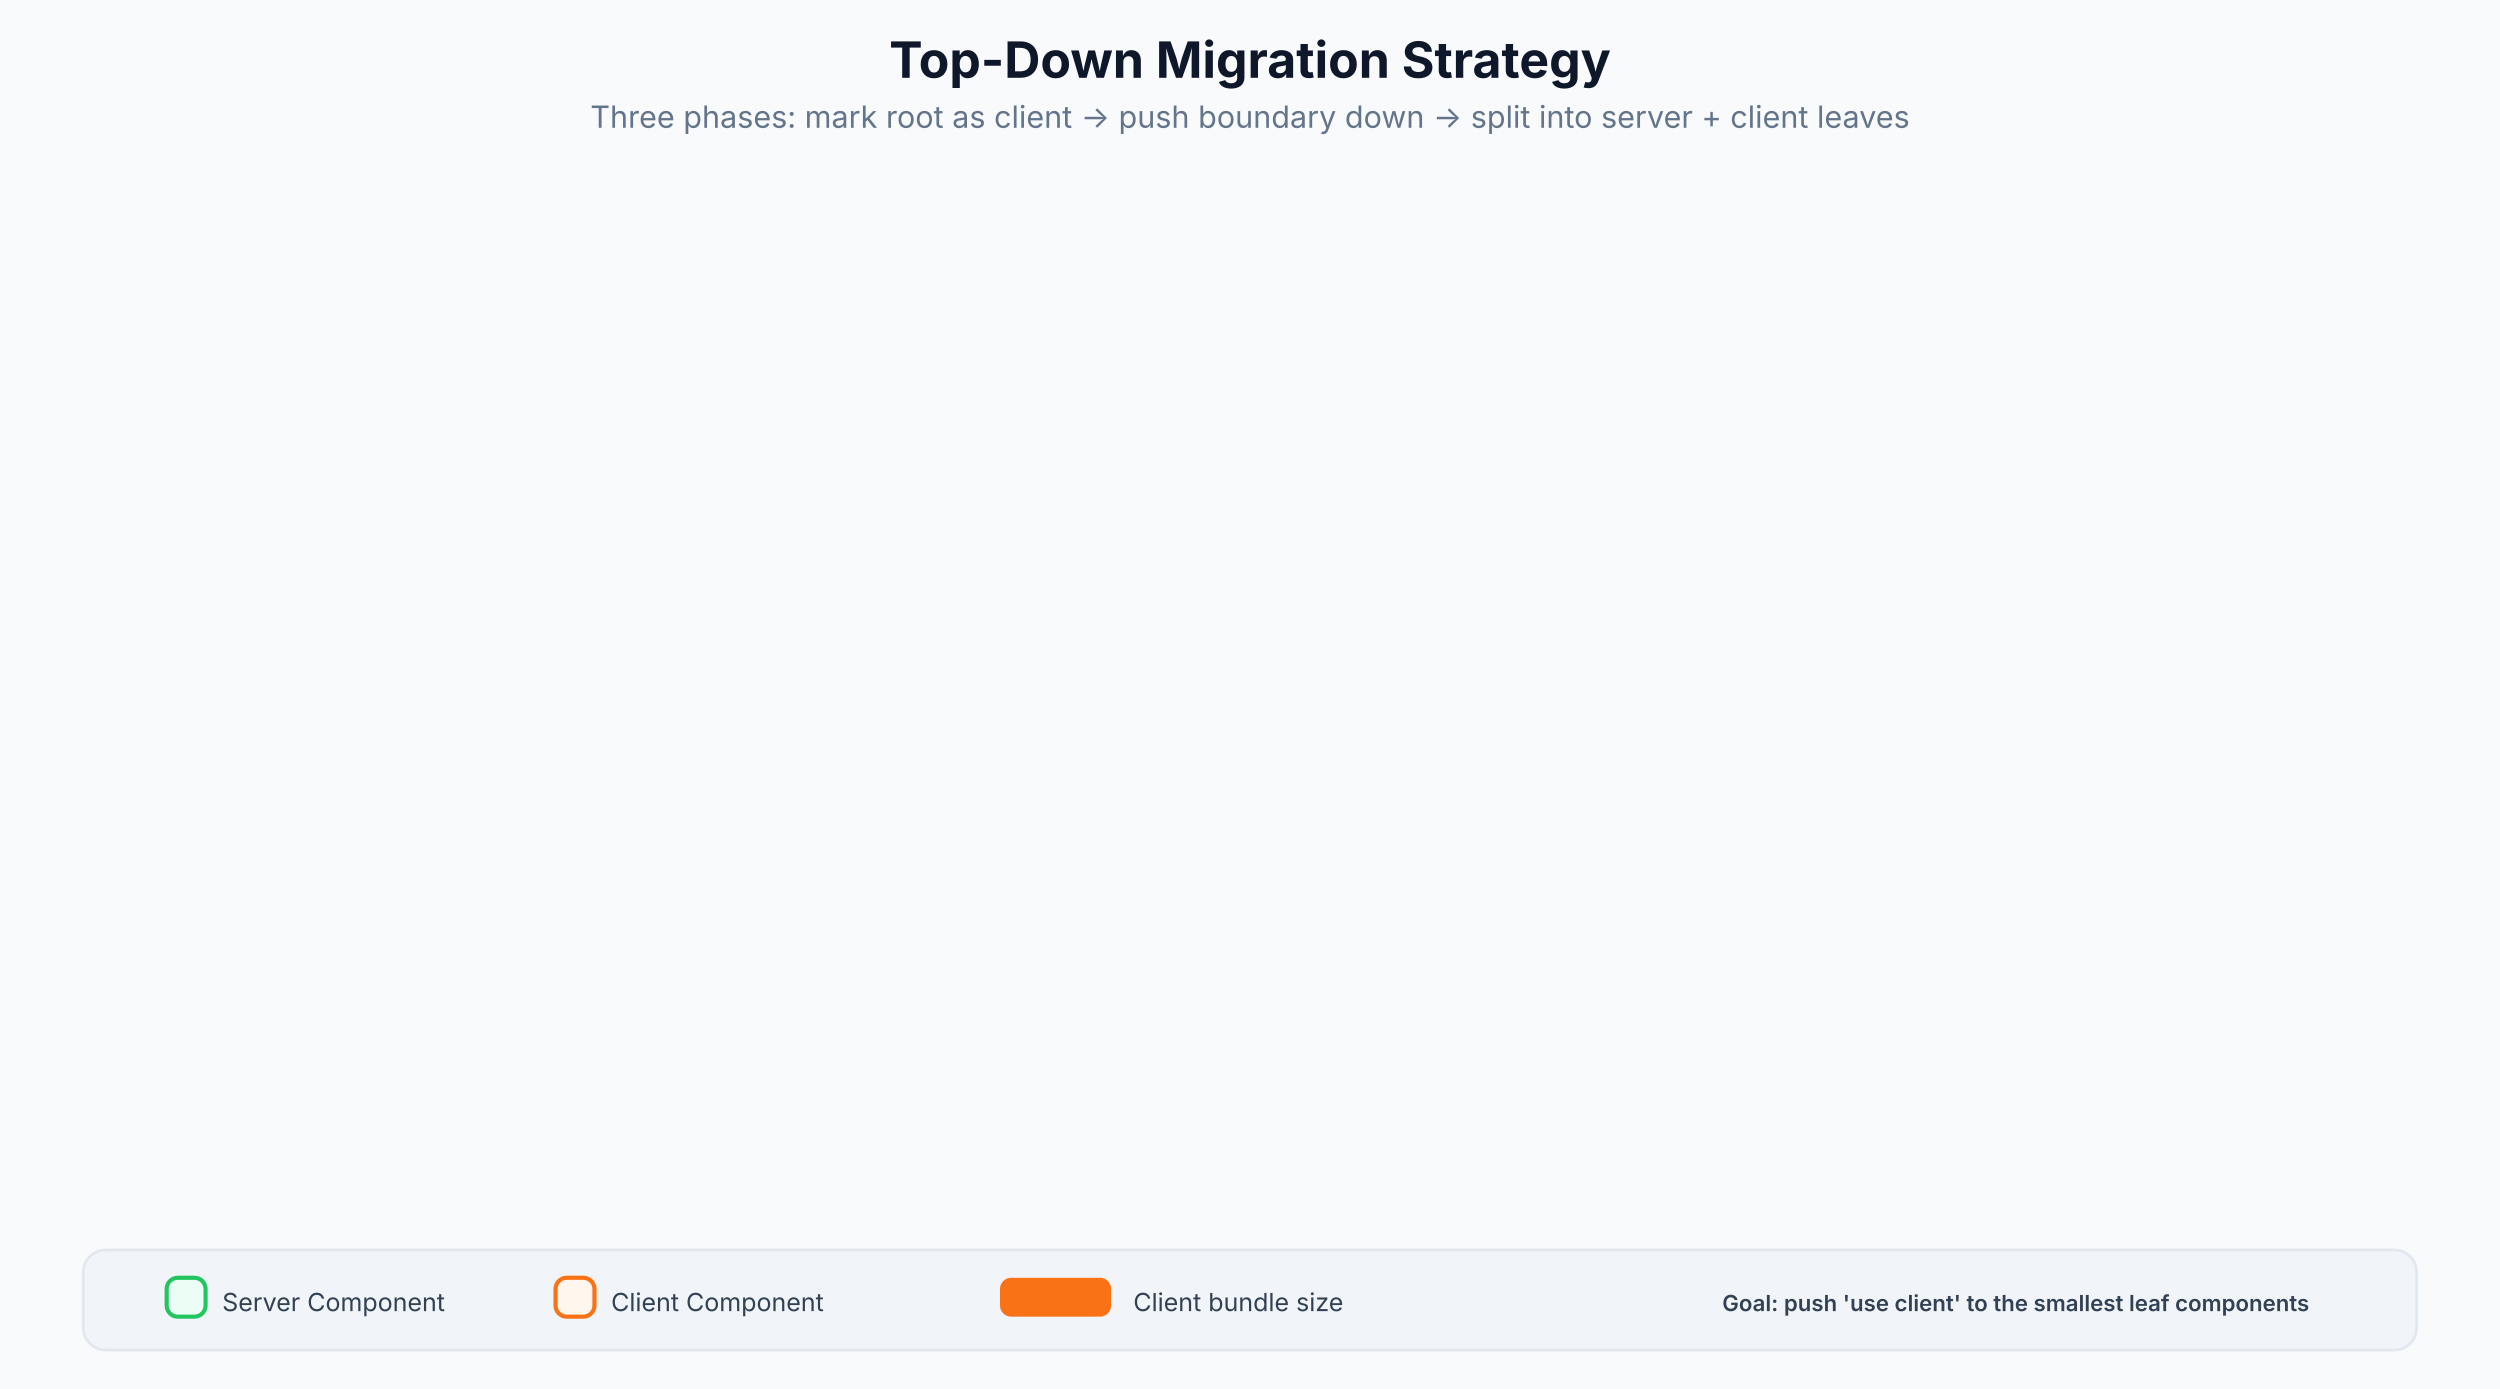
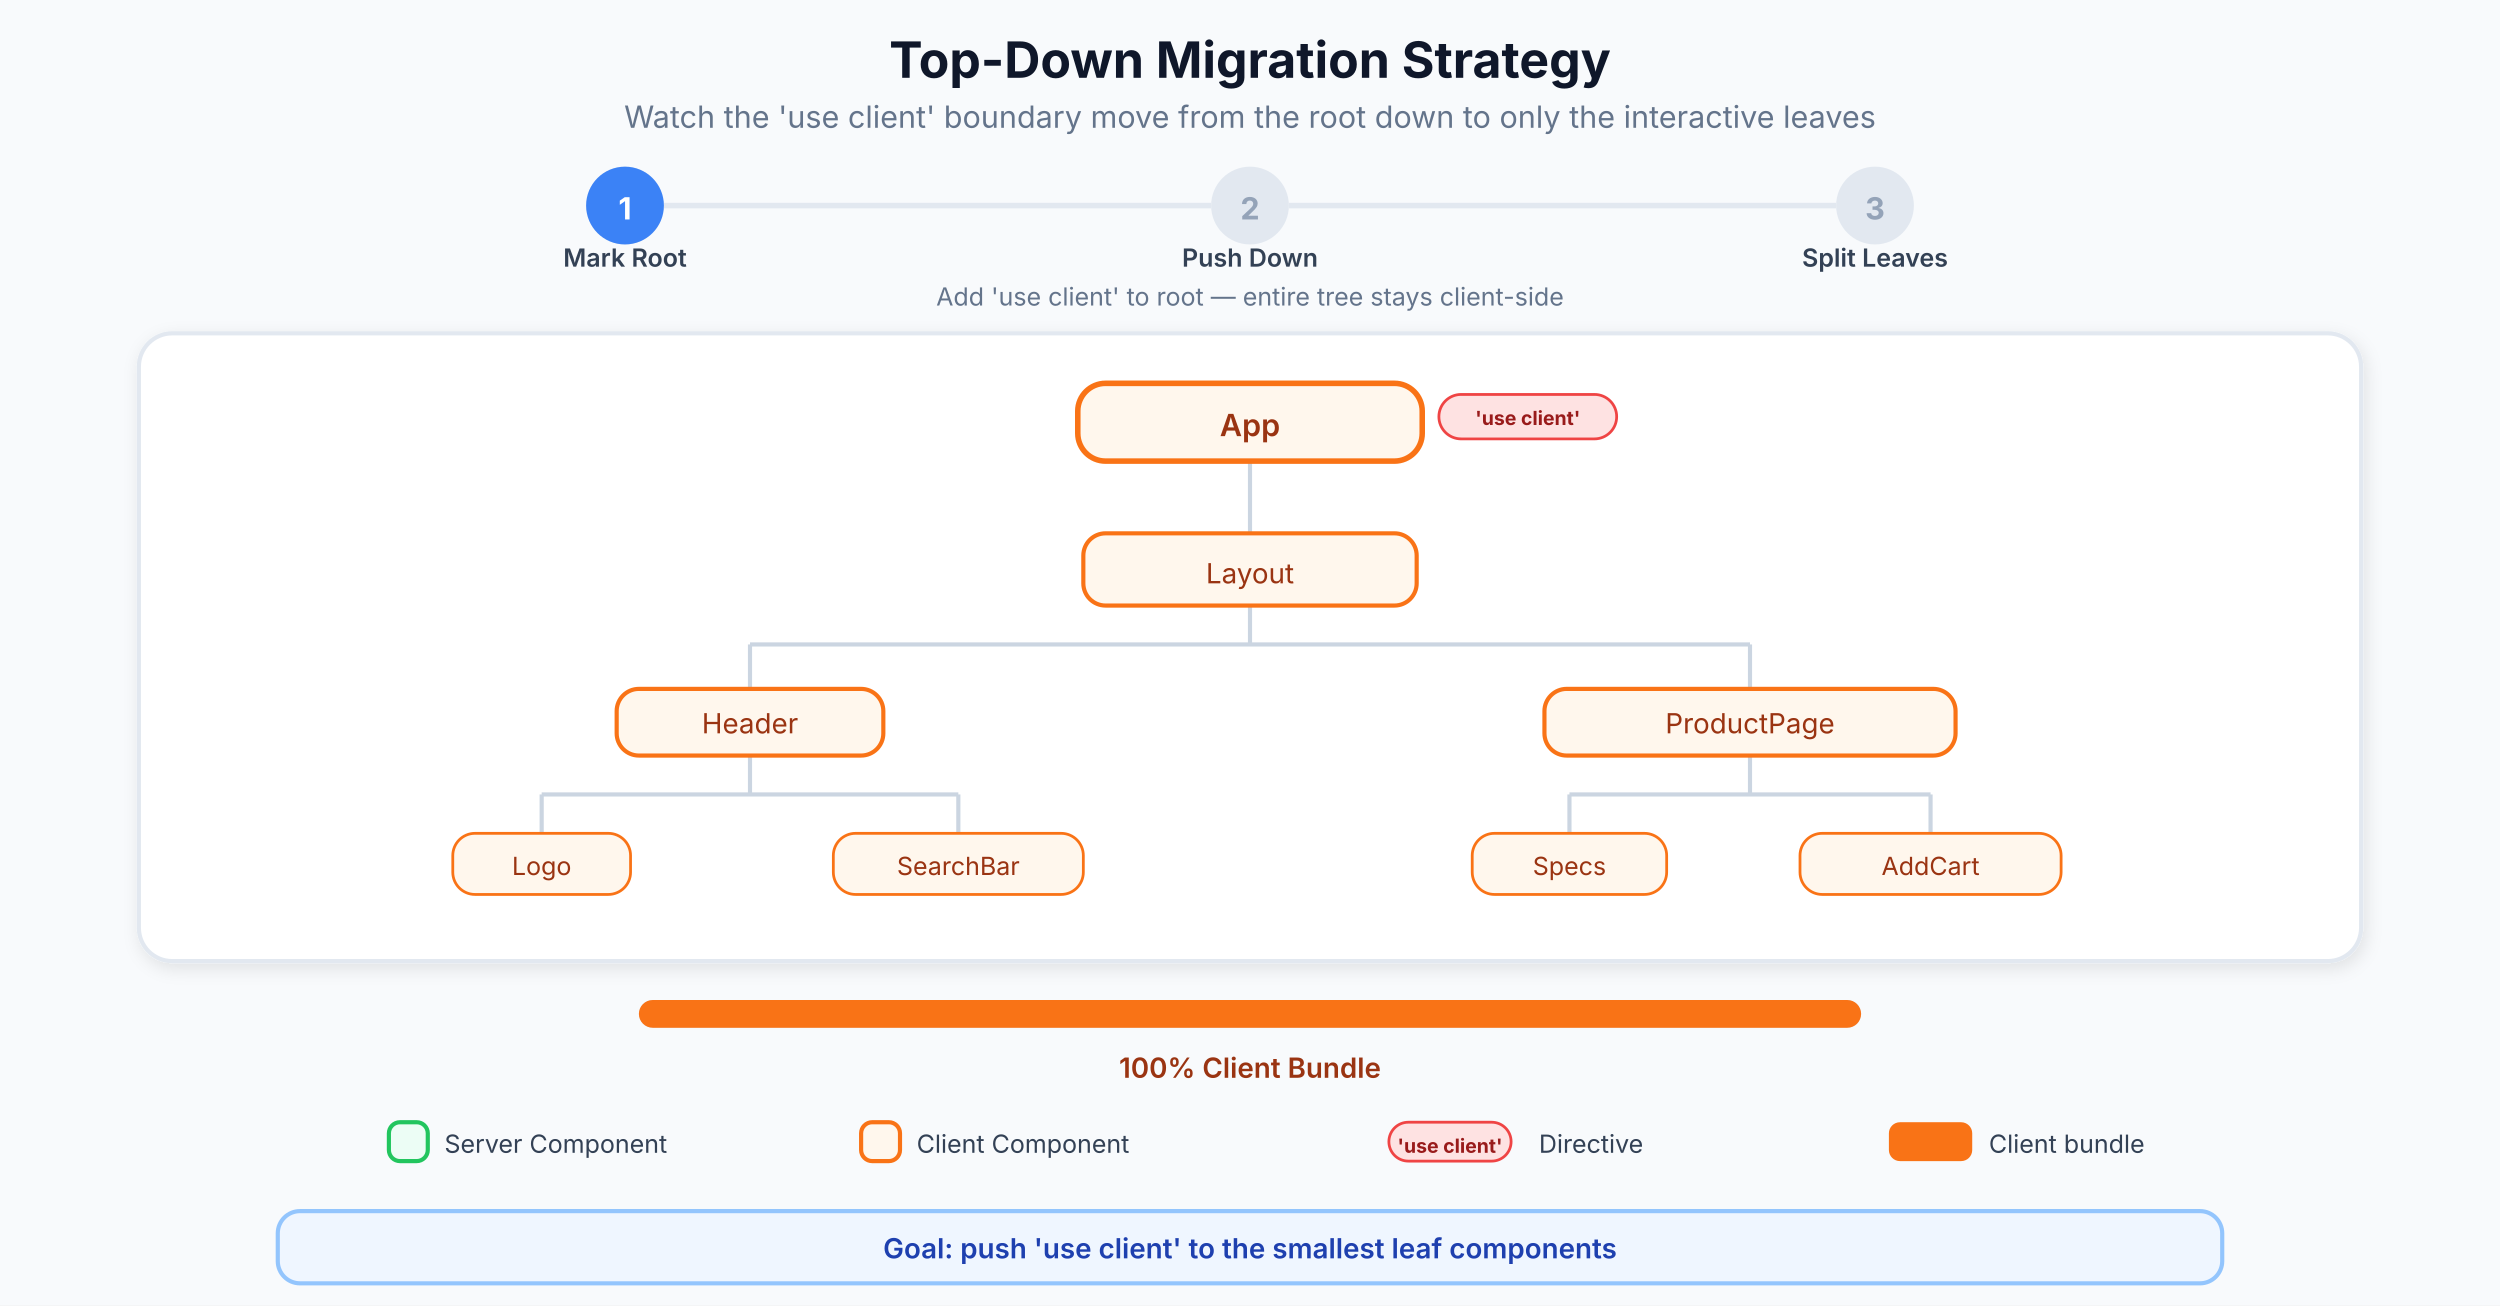
- <svg xmlns="http://www.w3.org/2000/svg" viewBox="0 0 900 500" font-family="system-ui, -apple-system, 'Segoe UI', sans-serif">
+ <svg xmlns="http://www.w3.org/2000/svg" viewBox="0 0 900 470" font-family="system-ui, -apple-system, 'Segoe UI', sans-serif">
  <defs>
-     <linearGradient id="clientGrad" x1="0%" y1="0%" x2="100%" y2="100%">
-       <stop offset="0%" stop-color="#F97316" />
-       <stop offset="100%" stop-color="#EA580C" />
-     </linearGradient>
-     <linearGradient id="serverGrad" x1="0%" y1="0%" x2="100%" y2="100%">
-       <stop offset="0%" stop-color="#22C55E" />
-       <stop offset="100%" stop-color="#16A34A" />
-     </linearGradient>
    <filter id="shadow">
      <feDropShadow dx="1" dy="2" stdDeviation="3" flood-opacity="0.1" />
    </filter>
    <style>
      .bg { fill: #F8FAFC; }
      .title { fill: #0F172A; }
      .subtitle { fill: #64748B; }
      .card { fill: white; stroke: #E2E8F0; }
-       .phase-label { fill: #94A3B8; }
-       .phase-title { fill: #334155; }
-       .phase-desc { fill: #64748B; }
-       .tree-line { stroke: #94A3B8; }
+       .label-text { fill: #334155; }
+       .label-sub { fill: #64748B; }
+       .tree-line { stroke: #CBD5E1; }
      .client-node { fill: #FFF7ED; stroke: #F97316; }
      .client-text { fill: #9A3412; }
      .server-node { fill: #ECFDF5; stroke: #22C55E; }
      .server-text { fill: #166534; }
      .badge-uc { fill: #FEE2E2; stroke: #EF4444; }
      .badge-text { fill: #991B1B; }
      .bar-bg { fill: #E2E8F0; }
      .bar-client { fill: #F97316; }
-       .bar-server { fill: #22C55E; }
      .bar-label { fill: #9A3412; }
-       .arrow-body { fill: #94A3B8; }
-       .legend-box { fill: #F1F5F9; stroke: #E2E8F0; }
-       .legend-text { fill: #334155; }
+       .step-bg { fill: #E2E8F0; }
+       .step-text { fill: #94A3B8; }
+       .step-num { fill: white; }
+       .step-1 { fill: #3B82F6; }
+       .step-2 { fill: #F59E0B; }
+       .step-3 { fill: #22C55E; }
+       .step-line { stroke: #E2E8F0; }
+       .phase-desc { fill: #64748B; }
+       .note-box { fill: #EFF6FF; stroke: #93C5FD; }
+       .note-text { fill: #1E40AF; }

      @media (prefers-color-scheme: dark) {
        .bg { fill: #0F172A; }
        .title { fill: #F1F5F9; }
        .subtitle { fill: #94A3B8; }
        .card { fill: #1E293B; stroke: #334155; }
-         .phase-label { fill: #64748B; }
-         .phase-title { fill: #E2E8F0; }
-         .phase-desc { fill: #94A3B8; }
-         .tree-line { stroke: #64748B; }
+         .label-text { fill: #CBD5E1; }
+         .label-sub { fill: #94A3B8; }
+         .tree-line { stroke: #475569; }
        .client-node { fill: #431407; stroke: #F97316; }
        .client-text { fill: #FDBA74; }
        .server-node { fill: #052E16; stroke: #10B981; }
        .server-text { fill: #6EE7B7; }
        .badge-uc { fill: #450A0A; stroke: #F87171; }
        .badge-text { fill: #FCA5A5; }
        .bar-bg { fill: #334155; }
        .bar-label { fill: #FDBA74; }
-         .arrow-body { fill: #64748B; }
-         .legend-box { fill: #1E293B; stroke: #334155; }
-         .legend-text { fill: #CBD5E1; }
+         .step-bg { fill: #334155; }
+         .step-text { fill: #64748B; }
+         .step-line { stroke: #334155; }
+         .phase-desc { fill: #94A3B8; }
+         .note-box { fill: #172554; stroke: #3B82F6; }
+         .note-text { fill: #93C5FD; }
      }

-       .p1 { opacity: 0; animation: fadeP1 18s ease 0.3s infinite; }
-       .p2 { opacity: 0; animation: fadeP2 18s ease 3.0s infinite; }
-       .p3 { opacity: 0; animation: fadeP3 18s ease 5.8s infinite; }
+       .p1 { opacity: 1; animation: fadeP1 18s ease infinite; }
+       .p2 { opacity: 0; animation: fadeP2 18s ease infinite; }
+       .p3 { opacity: 0; animation: fadeP3 18s ease infinite; }

      @keyframes fadeP1 {
-         0% { opacity: 0; } 2% { opacity: 1; } 80% { opacity: 1; } 90% { opacity: 0; } 100% { opacity: 0; }
+         0%, 27% { opacity: 1; } 33%, 93% { opacity: 0; } 100% { opacity: 1; }
      }
      @keyframes fadeP2 {
-         0% { opacity: 0; } 3% { opacity: 1; } 77% { opacity: 1; } 87% { opacity: 0; } 100% { opacity: 0; }
+         0%, 27% { opacity: 0; } 33%, 60% { opacity: 1; } 66%, 100% { opacity: 0; }
      }
      @keyframes fadeP3 {
-         0% { opacity: 0; } 3% { opacity: 1; } 73% { opacity: 1; } 84% { opacity: 0; } 100% { opacity: 0; }
+         0%, 60% { opacity: 0; } 66%, 88% { opacity: 1; } 93%, 100% { opacity: 0; }
      }

      @media (prefers-reduced-motion: reduce) {
-         * { animation: none !important; opacity: 1 !important; }
+         .p1, .p2 { animation: none !important; opacity: 0 !important; }
+         .p3 { animation: none !important; opacity: 1 !important; }
      }
    </style>
  </defs>
-   <rect width="900" height="500" class="bg" />
+   <rect width="900" height="470" class="bg" />
  <text x="450" y="28" text-anchor="middle" font-size="18" font-weight="700" class="title">Top-Down Migration Strategy</text>
-   <text x="450" y="46" text-anchor="middle" font-size="11" class="subtitle">Three phases: mark root as client → push boundary down → split into server + client leaves</text>
+   <text x="450" y="46" text-anchor="middle" font-size="11" class="subtitle">Watch the 'use client' boundary move from the root down to only the interactive leaves</text>
+   <line x1="239" y1="74" x2="436" y2="74" class="step-line" stroke-width="2" />
+   <line x1="464" y1="74" x2="661" y2="74" class="step-line" stroke-width="2" />
+   <circle cx="225" cy="74" r="14" class="step-bg" />
+   <text x="225" y="79" text-anchor="middle" font-size="11" font-weight="700" class="step-text">1</text>
+   <circle cx="450" cy="74" r="14" class="step-bg" />
+   <text x="450" y="79" text-anchor="middle" font-size="11" font-weight="700" class="step-text">2</text>
+   <circle cx="675" cy="74" r="14" class="step-bg" />
+   <text x="675" y="79" text-anchor="middle" font-size="11" font-weight="700" class="step-text">3</text>
+   <text x="225" y="96" text-anchor="middle" font-size="9" font-weight="600" class="label-text">Mark Root</text>
+   <text x="450" y="96" text-anchor="middle" font-size="9" font-weight="600" class="label-text">Push Down</text>
+   <text x="675" y="96" text-anchor="middle" font-size="9" font-weight="600" class="label-text">Split Leaves</text>
+   <rect x="50" y="120" width="800" height="226" rx="12" class="card" stroke-width="1.5" filter="url(#shadow)" />
+   <g class="tree-line" stroke-width="1.5" fill="none">
+     <line x1="450" y1="166" x2="450" y2="192" />
+     <line x1="450" y1="218" x2="450" y2="232" />
+     <line x1="270" y1="232" x2="630" y2="232" />
+     <line x1="270" y1="232" x2="270" y2="248" />
+     <line x1="630" y1="232" x2="630" y2="248" />
+     <line x1="270" y1="272" x2="270" y2="286" />
+     <line x1="195" y1="286" x2="345" y2="286" />
+     <line x1="195" y1="286" x2="195" y2="300" />
+     <line x1="345" y1="286" x2="345" y2="300" />
+     <line x1="630" y1="272" x2="630" y2="286" />
+     <line x1="565" y1="286" x2="695" y2="286" />
+     <line x1="565" y1="286" x2="565" y2="300" />
+     <line x1="695" y1="286" x2="695" y2="300" />
+   </g>
+   <rect x="230" y="360" width="440" height="10" rx="5" class="bar-bg" />
  <g class="p1">
-     <rect x="20" y="60" width="270" height="370" rx="12" class="card" stroke-width="1.5" filter="url(#shadow)" />
-     <text x="155" y="82" text-anchor="middle" font-size="11" font-weight="600" letter-spacing="1" class="phase-label">PHASE 1</text>
-     <text x="155" y="100" text-anchor="middle" font-size="13" font-weight="600" class="phase-title">Mark Root as Client</text>
-     <text x="155" y="116" text-anchor="middle" font-size="9" class="phase-desc">Everything stays client-side</text>
-     <g class="tree-line" stroke-width="1.5" fill="none">
-       <line x1="155" y1="160" x2="155" y2="178" />
-       <line x1="155" y1="202" x2="155" y2="214" />
-       <line x1="155" y1="214" x2="95" y2="214" />
-       <line x1="155" y1="214" x2="215" y2="214" />
-       <line x1="95" y1="214" x2="95" y2="228" />
-       <line x1="215" y1="214" x2="215" y2="228" />
-       <line x1="95" y1="252" x2="95" y2="266" />
-       <line x1="95" y1="266" x2="60" y2="266" />
-       <line x1="95" y1="266" x2="130" y2="266" />
-       <line x1="60" y1="266" x2="60" y2="280" />
-       <line x1="130" y1="266" x2="130" y2="280" />
-     </g>
-     <rect x="105" y="136" width="100" height="24" rx="8" class="client-node" stroke-width="2" />
-     <text x="155" y="152" text-anchor="middle" font-size="10" font-weight="600" class="client-text">App</text>
-     <rect x="130" y="162" width="50" height="14" rx="7" class="badge-uc" stroke-width="1" />
-     <text x="155" y="173" text-anchor="middle" font-size="7" font-weight="700" class="badge-text">'use client'</text>
-     <rect x="105" y="178" width="100" height="24" rx="8" class="client-node" stroke-width="1.5" />
-     <text x="155" y="194" text-anchor="middle" font-size="10" class="client-text">Layout</text>
-     <rect x="55" y="228" width="80" height="24" rx="8" class="client-node" stroke-width="1.5" />
-     <text x="95" y="244" text-anchor="middle" font-size="10" class="client-text">Header</text>
-     <rect x="163" y="228" width="104" height="24" rx="8" class="client-node" stroke-width="1.5" />
-     <text x="215" y="244" text-anchor="middle" font-size="9" class="client-text">ProductPage</text>
-     <rect x="33" y="280" width="54" height="22" rx="8" class="client-node" stroke-width="1" />
-     <text x="60" y="295" text-anchor="middle" font-size="9" class="client-text">Logo</text>
-     <rect x="95" y="280" width="70" height="22" rx="8" class="client-node" stroke-width="1" />
-     <text x="130" y="295" text-anchor="middle" font-size="9" class="client-text">SearchBar</text>
-     <rect x="40" y="380" width="230" height="10" rx="5" class="bar-bg" />
-     <rect x="40" y="380" width="230" height="10" rx="5" class="bar-client" />
-     <text x="155" y="410" text-anchor="middle" font-size="10" font-weight="600" class="bar-label">100% Client Bundle</text>
+     <circle cx="225" cy="74" r="14" class="step-1" />
+     <text x="225" y="79" text-anchor="middle" font-size="11" font-weight="700" class="step-num">1</text>
+     <text x="450" y="110" text-anchor="middle" font-size="9" class="phase-desc">Add 'use client' to root — entire tree stays client-side</text>
+     <rect x="388" y="138" width="124" height="28" rx="10" class="client-node" stroke-width="2" />
+     <text x="450" y="157" text-anchor="middle" font-size="11" font-weight="600" class="client-text">App</text>
+     <rect x="518" y="142" width="64" height="16" rx="8" class="badge-uc" stroke-width="1" />
+     <text x="550" y="153" text-anchor="middle" font-size="7" font-weight="700" class="badge-text">'use client'</text>
+     <rect x="390" y="192" width="120" height="26" rx="8" class="client-node" stroke-width="1.5" />
+     <text x="450" y="210" text-anchor="middle" font-size="10" class="client-text">Layout</text>
+     <rect x="222" y="248" width="96" height="24" rx="8" class="client-node" stroke-width="1.5" />
+     <text x="270" y="264" text-anchor="middle" font-size="10" class="client-text">Header</text>
+     <rect x="556" y="248" width="148" height="24" rx="8" class="client-node" stroke-width="1.5" />
+     <text x="630" y="264" text-anchor="middle" font-size="10" class="client-text">ProductPage</text>
+     <rect x="163" y="300" width="64" height="22" rx="8" class="client-node" stroke-width="1" />
+     <text x="195" y="315" text-anchor="middle" font-size="9" class="client-text">Logo</text>
+     <rect x="300" y="300" width="90" height="22" rx="8" class="client-node" stroke-width="1" />
+     <text x="345" y="315" text-anchor="middle" font-size="9" class="client-text">SearchBar</text>
+     <rect x="530" y="300" width="70" height="22" rx="8" class="client-node" stroke-width="1" />
+     <text x="565" y="315" text-anchor="middle" font-size="9" class="client-text">Specs</text>
+     <rect x="648" y="300" width="94" height="22" rx="8" class="client-node" stroke-width="1" />
+     <text x="695" y="315" text-anchor="middle" font-size="9" class="client-text">AddCart</text>
+     <rect x="230" y="360" width="440" height="10" rx="5" class="bar-client" />
+     <text x="450" y="388" text-anchor="middle" font-size="10" font-weight="600" class="bar-label">100% Client Bundle</text>
  </g>
  <g class="p2">
-     <rect x="296" y="208" width="24" height="40" rx="4" class="arrow-body" opacity="0.3" />
-     <polygon points="308,256 298,248 318,248" class="arrow-body" />
-   </g>
-   <g class="p2">
-     <rect x="325" y="60" width="270" height="370" rx="12" class="card" stroke-width="1.5" filter="url(#shadow)" />
-     <text x="460" y="82" text-anchor="middle" font-size="11" font-weight="600" letter-spacing="1" class="phase-label">PHASE 2</text>
-     <text x="460" y="100" text-anchor="middle" font-size="13" font-weight="600" class="phase-title">Push Boundary Down</text>
-     <text x="460" y="116" text-anchor="middle" font-size="9" class="phase-desc">Move 'use client' to child components</text>
-     <g class="tree-line" stroke-width="1.5" fill="none">
-       <line x1="460" y1="160" x2="460" y2="178" />
-       <line x1="460" y1="202" x2="460" y2="214" />
-       <line x1="460" y1="214" x2="400" y2="214" />
-       <line x1="460" y1="214" x2="520" y2="214" />
-       <line x1="400" y1="214" x2="400" y2="228" />
-       <line x1="520" y1="214" x2="520" y2="228" />
-       <line x1="400" y1="252" x2="400" y2="266" />
-       <line x1="400" y1="266" x2="365" y2="266" />
-       <line x1="400" y1="266" x2="435" y2="266" />
-       <line x1="365" y1="266" x2="365" y2="280" />
-       <line x1="435" y1="266" x2="435" y2="280" />
-     </g>
-     <rect x="410" y="136" width="100" height="24" rx="8" class="server-node" stroke-width="2" />
-     <text x="460" y="152" text-anchor="middle" font-size="10" font-weight="600" class="server-text">App</text>
-     <rect x="410" y="178" width="100" height="24" rx="8" class="server-node" stroke-width="1.5" />
-     <text x="460" y="194" text-anchor="middle" font-size="10" class="server-text">Layout</text>
-     <rect x="360" y="228" width="80" height="24" rx="8" class="server-node" stroke-width="1.5" />
-     <text x="400" y="244" text-anchor="middle" font-size="10" class="server-text">Header</text>
-     <rect x="468" y="228" width="104" height="24" rx="8" class="client-node" stroke-width="2" />
-     <text x="520" y="244" text-anchor="middle" font-size="9" class="client-text">ProductPage</text>
-     <rect x="495" y="254" width="50" height="14" rx="7" class="badge-uc" stroke-width="1" />
-     <text x="520" y="265" text-anchor="middle" font-size="7" font-weight="700" class="badge-text">'use client'</text>
-     <rect x="338" y="280" width="54" height="22" rx="8" class="server-node" stroke-width="1" />
-     <text x="365" y="295" text-anchor="middle" font-size="9" class="server-text">Logo</text>
-     <rect x="400" y="280" width="70" height="22" rx="8" class="client-node" stroke-width="2" />
-     <text x="435" y="295" text-anchor="middle" font-size="9" class="client-text">SearchBar</text>
-     <rect x="410" y="304" width="50" height="14" rx="7" class="badge-uc" stroke-width="1" />
-     <text x="435" y="315" text-anchor="middle" font-size="7" font-weight="700" class="badge-text">'use client'</text>
-     <rect x="345" y="380" width="230" height="10" rx="5" class="bar-bg" />
-     <rect x="345" y="380" width="92" height="10" rx="5" class="bar-client" />
-     <text x="460" y="410" text-anchor="middle" font-size="10" font-weight="600" class="bar-label">~40% Client Bundle</text>
+     <circle cx="450" cy="74" r="14" class="step-2" />
+     <text x="450" y="79" text-anchor="middle" font-size="11" font-weight="700" class="step-num">2</text>
+     <text x="450" y="110" text-anchor="middle" font-size="9" class="phase-desc">Move 'use client' to children — parent components become server-rendered</text>
+     <rect x="388" y="138" width="124" height="28" rx="10" class="server-node" stroke-width="2" />
+     <text x="450" y="157" text-anchor="middle" font-size="11" font-weight="600" class="server-text">App</text>
+     <rect x="390" y="192" width="120" height="26" rx="8" class="server-node" stroke-width="1.5" />
+     <text x="450" y="210" text-anchor="middle" font-size="10" class="server-text">Layout</text>
+     <rect x="222" y="248" width="96" height="24" rx="8" class="server-node" stroke-width="1.5" />
+     <text x="270" y="264" text-anchor="middle" font-size="10" class="server-text">Header</text>
+     <rect x="163" y="300" width="64" height="22" rx="8" class="server-node" stroke-width="1" />
+     <text x="195" y="315" text-anchor="middle" font-size="9" class="server-text">Logo</text>
+     <rect x="556" y="248" width="148" height="24" rx="8" class="client-node" stroke-width="2" />
+     <text x="630" y="264" text-anchor="middle" font-size="10" class="client-text">ProductPage</text>
+     <rect x="710" y="252" width="64" height="14" rx="7" class="badge-uc" stroke-width="1" />
+     <text x="742" y="262" text-anchor="middle" font-size="7" font-weight="700" class="badge-text">'use client'</text>
+     <rect x="300" y="300" width="90" height="22" rx="8" class="client-node" stroke-width="2" />
+     <text x="345" y="315" text-anchor="middle" font-size="9" class="client-text">SearchBar</text>
+     <rect x="396" y="304" width="64" height="14" rx="7" class="badge-uc" stroke-width="1" />
+     <text x="428" y="314" text-anchor="middle" font-size="7" font-weight="700" class="badge-text">'use client'</text>
+     <rect x="530" y="300" width="70" height="22" rx="8" class="client-node" stroke-width="1" />
+     <text x="565" y="315" text-anchor="middle" font-size="9" class="client-text">Specs</text>
+     <rect x="648" y="300" width="94" height="22" rx="8" class="client-node" stroke-width="1" />
+     <text x="695" y="315" text-anchor="middle" font-size="9" class="client-text">AddCart</text>
+     <rect x="230" y="360" width="220" height="10" rx="5" class="bar-client" />
+     <text x="450" y="388" text-anchor="middle" font-size="10" font-weight="600" class="bar-label">~50% Client Bundle</text>
  </g>
  <g class="p3">
-     <rect x="601" y="208" width="24" height="40" rx="4" class="arrow-body" opacity="0.3" />
-     <polygon points="613,256 603,248 623,248" class="arrow-body" />
+     <circle cx="675" cy="74" r="14" class="step-3" />
+     <text x="675" y="79" text-anchor="middle" font-size="11" font-weight="700" class="step-num">3</text>
+     <text x="450" y="110" text-anchor="middle" font-size="9" class="phase-desc">Only interactive leaves stay client — maximum server rendering achieved</text>
+     <rect x="388" y="138" width="124" height="28" rx="10" class="server-node" stroke-width="2" />
+     <text x="450" y="157" text-anchor="middle" font-size="11" font-weight="600" class="server-text">App</text>
+     <rect x="390" y="192" width="120" height="26" rx="8" class="server-node" stroke-width="1.5" />
+     <text x="450" y="210" text-anchor="middle" font-size="10" class="server-text">Layout</text>
+     <rect x="222" y="248" width="96" height="24" rx="8" class="server-node" stroke-width="1.5" />
+     <text x="270" y="264" text-anchor="middle" font-size="10" class="server-text">Header</text>
+     <rect x="556" y="248" width="148" height="24" rx="8" class="server-node" stroke-width="2" />
+     <text x="630" y="264" text-anchor="middle" font-size="10" class="server-text">ProductPage</text>
+     <rect x="163" y="300" width="64" height="22" rx="8" class="server-node" stroke-width="1" />
+     <text x="195" y="315" text-anchor="middle" font-size="9" class="server-text">Logo</text>
+     <rect x="530" y="300" width="70" height="22" rx="8" class="server-node" stroke-width="1" />
+     <text x="565" y="315" text-anchor="middle" font-size="9" class="server-text">Specs</text>
+     <rect x="300" y="300" width="90" height="22" rx="8" class="client-node" stroke-width="2" />
+     <text x="345" y="315" text-anchor="middle" font-size="9" class="client-text">SearchBar</text>
+     <rect x="396" y="304" width="64" height="14" rx="7" class="badge-uc" stroke-width="1" />
+     <text x="428" y="314" text-anchor="middle" font-size="7" font-weight="700" class="badge-text">'use client'</text>
+     <rect x="648" y="300" width="94" height="22" rx="8" class="client-node" stroke-width="2" />
+     <text x="695" y="315" text-anchor="middle" font-size="9" class="client-text">AddCart</text>
+     <rect x="748" y="304" width="64" height="14" rx="7" class="badge-uc" stroke-width="1" />
+     <text x="780" y="314" text-anchor="middle" font-size="7" font-weight="700" class="badge-text">'use client'</text>
+     <rect x="230" y="360" width="110" height="10" rx="5" class="bar-client" />
+     <text x="450" y="388" text-anchor="middle" font-size="10" font-weight="600" class="bar-label">~25% Client Bundle</text>
  </g>
-   <g class="p3">
-     <rect x="630" y="60" width="250" height="370" rx="12" class="card" stroke-width="1.5" filter="url(#shadow)" />
-     <text x="755" y="82" text-anchor="middle" font-size="11" font-weight="600" letter-spacing="1" class="phase-label">PHASE 3</text>
-     <text x="755" y="100" text-anchor="middle" font-size="13" font-weight="600" class="phase-title">Split Mixed Components</text>
-     <text x="755" y="116" text-anchor="middle" font-size="9" class="phase-desc">Only interactive leaves are client</text>
-     <g class="tree-line" stroke-width="1.5" fill="none">
-       <line x1="755" y1="160" x2="755" y2="178" />
-       <line x1="755" y1="202" x2="755" y2="214" />
-       <line x1="755" y1="214" x2="695" y2="214" />
-       <line x1="755" y1="214" x2="815" y2="214" />
-       <line x1="695" y1="214" x2="695" y2="228" />
-       <line x1="815" y1="214" x2="815" y2="228" />
-       <line x1="695" y1="252" x2="695" y2="266" />
-       <line x1="695" y1="266" x2="660" y2="266" />
-       <line x1="695" y1="266" x2="730" y2="266" />
-       <line x1="660" y1="266" x2="660" y2="280" />
-       <line x1="730" y1="266" x2="730" y2="280" />
-       <line x1="815" y1="252" x2="815" y2="266" />
-       <line x1="815" y1="266" x2="785" y2="266" />
-       <line x1="815" y1="266" x2="845" y2="266" />
-       <line x1="785" y1="266" x2="785" y2="280" />
-       <line x1="845" y1="266" x2="845" y2="280" />
-     </g>
-     <rect x="705" y="136" width="100" height="24" rx="8" class="server-node" stroke-width="2" />
-     <text x="755" y="152" text-anchor="middle" font-size="10" font-weight="600" class="server-text">App</text>
-     <rect x="705" y="178" width="100" height="24" rx="8" class="server-node" stroke-width="1.5" />
-     <text x="755" y="194" text-anchor="middle" font-size="10" class="server-text">Layout</text>
-     <rect x="655" y="228" width="80" height="24" rx="8" class="server-node" stroke-width="1.5" />
-     <text x="695" y="244" text-anchor="middle" font-size="10" class="server-text">Header</text>
-     <rect x="763" y="228" width="104" height="24" rx="8" class="server-node" stroke-width="2" />
-     <text x="815" y="244" text-anchor="middle" font-size="9" class="server-text">ProductPage</text>
-     <rect x="633" y="280" width="54" height="22" rx="8" class="server-node" stroke-width="1" />
-     <text x="660" y="295" text-anchor="middle" font-size="9" class="server-text">Logo</text>
-     <rect x="695" y="280" width="70" height="22" rx="8" class="client-node" stroke-width="2" />
-     <text x="730" y="295" text-anchor="middle" font-size="9" class="client-text">SearchBar</text>
-     <rect x="760" y="280" width="50" height="22" rx="8" class="server-node" stroke-width="1" />
-     <text x="785" y="295" text-anchor="middle" font-size="7" class="server-text">Specs</text>
-     <rect x="818" y="280" width="54" height="22" rx="8" class="client-node" stroke-width="2" />
-     <text x="845" y="295" text-anchor="middle" font-size="7" class="client-text">AddCart</text>
-     <rect x="650" y="380" width="210" height="10" rx="5" class="bar-bg" />
-     <rect x="650" y="380" width="32" height="10" rx="5" class="bar-client" />
-     <text x="755" y="410" text-anchor="middle" font-size="10" font-weight="600" class="bar-label">~15% Client Bundle</text>
-   </g>
-   <rect x="30" y="450" width="840" height="36" rx="8" class="legend-box" stroke-width="1" />
-   <rect x="60" y="460" width="14" height="14" rx="4" class="server-node" stroke-width="1.5" />
-   <text x="80" y="472" font-size="9" class="legend-text">Server Component</text>
-   <rect x="200" y="460" width="14" height="14" rx="4" class="client-node" stroke-width="1.5" />
-   <text x="220" y="472" font-size="9" class="legend-text">Client Component</text>
-   <rect x="360" y="460" width="40" height="14" rx="4" class="bar-client" />
-   <text x="408" y="472" font-size="9" class="legend-text">Client bundle size</text>
-   <text x="620" y="472" font-size="8" font-weight="600" class="phase-title">Goal: push 'use client' to the smallest leaf components</text>
+   <rect x="140" y="404" width="14" height="14" rx="4" class="server-node" stroke-width="1.5" />
+   <text x="160" y="415" font-size="9" class="label-text">Server Component</text>
+   <rect x="310" y="404" width="14" height="14" rx="4" class="client-node" stroke-width="1.5" />
+   <text x="330" y="415" font-size="9" class="label-text">Client Component</text>
+   <rect x="500" y="404" width="44" height="14" rx="7" class="badge-uc" stroke-width="1" />
+   <text x="522" y="415" text-anchor="middle" font-size="7" font-weight="700" class="badge-text">'use client'</text>
+   <text x="554" y="415" font-size="9" class="label-text">Directive</text>
+   <rect x="680" y="404" width="30" height="14" rx="4" class="bar-client" />
+   <text x="716" y="415" font-size="9" class="label-text">Client bundle</text>
+   <rect x="100" y="436" width="700" height="26" rx="8" class="note-box" stroke-width="1.5" />
+   <text x="450" y="453" text-anchor="middle" font-size="10" font-weight="600" class="note-text">Goal: push 'use client' to the smallest leaf components</text>
</svg>
